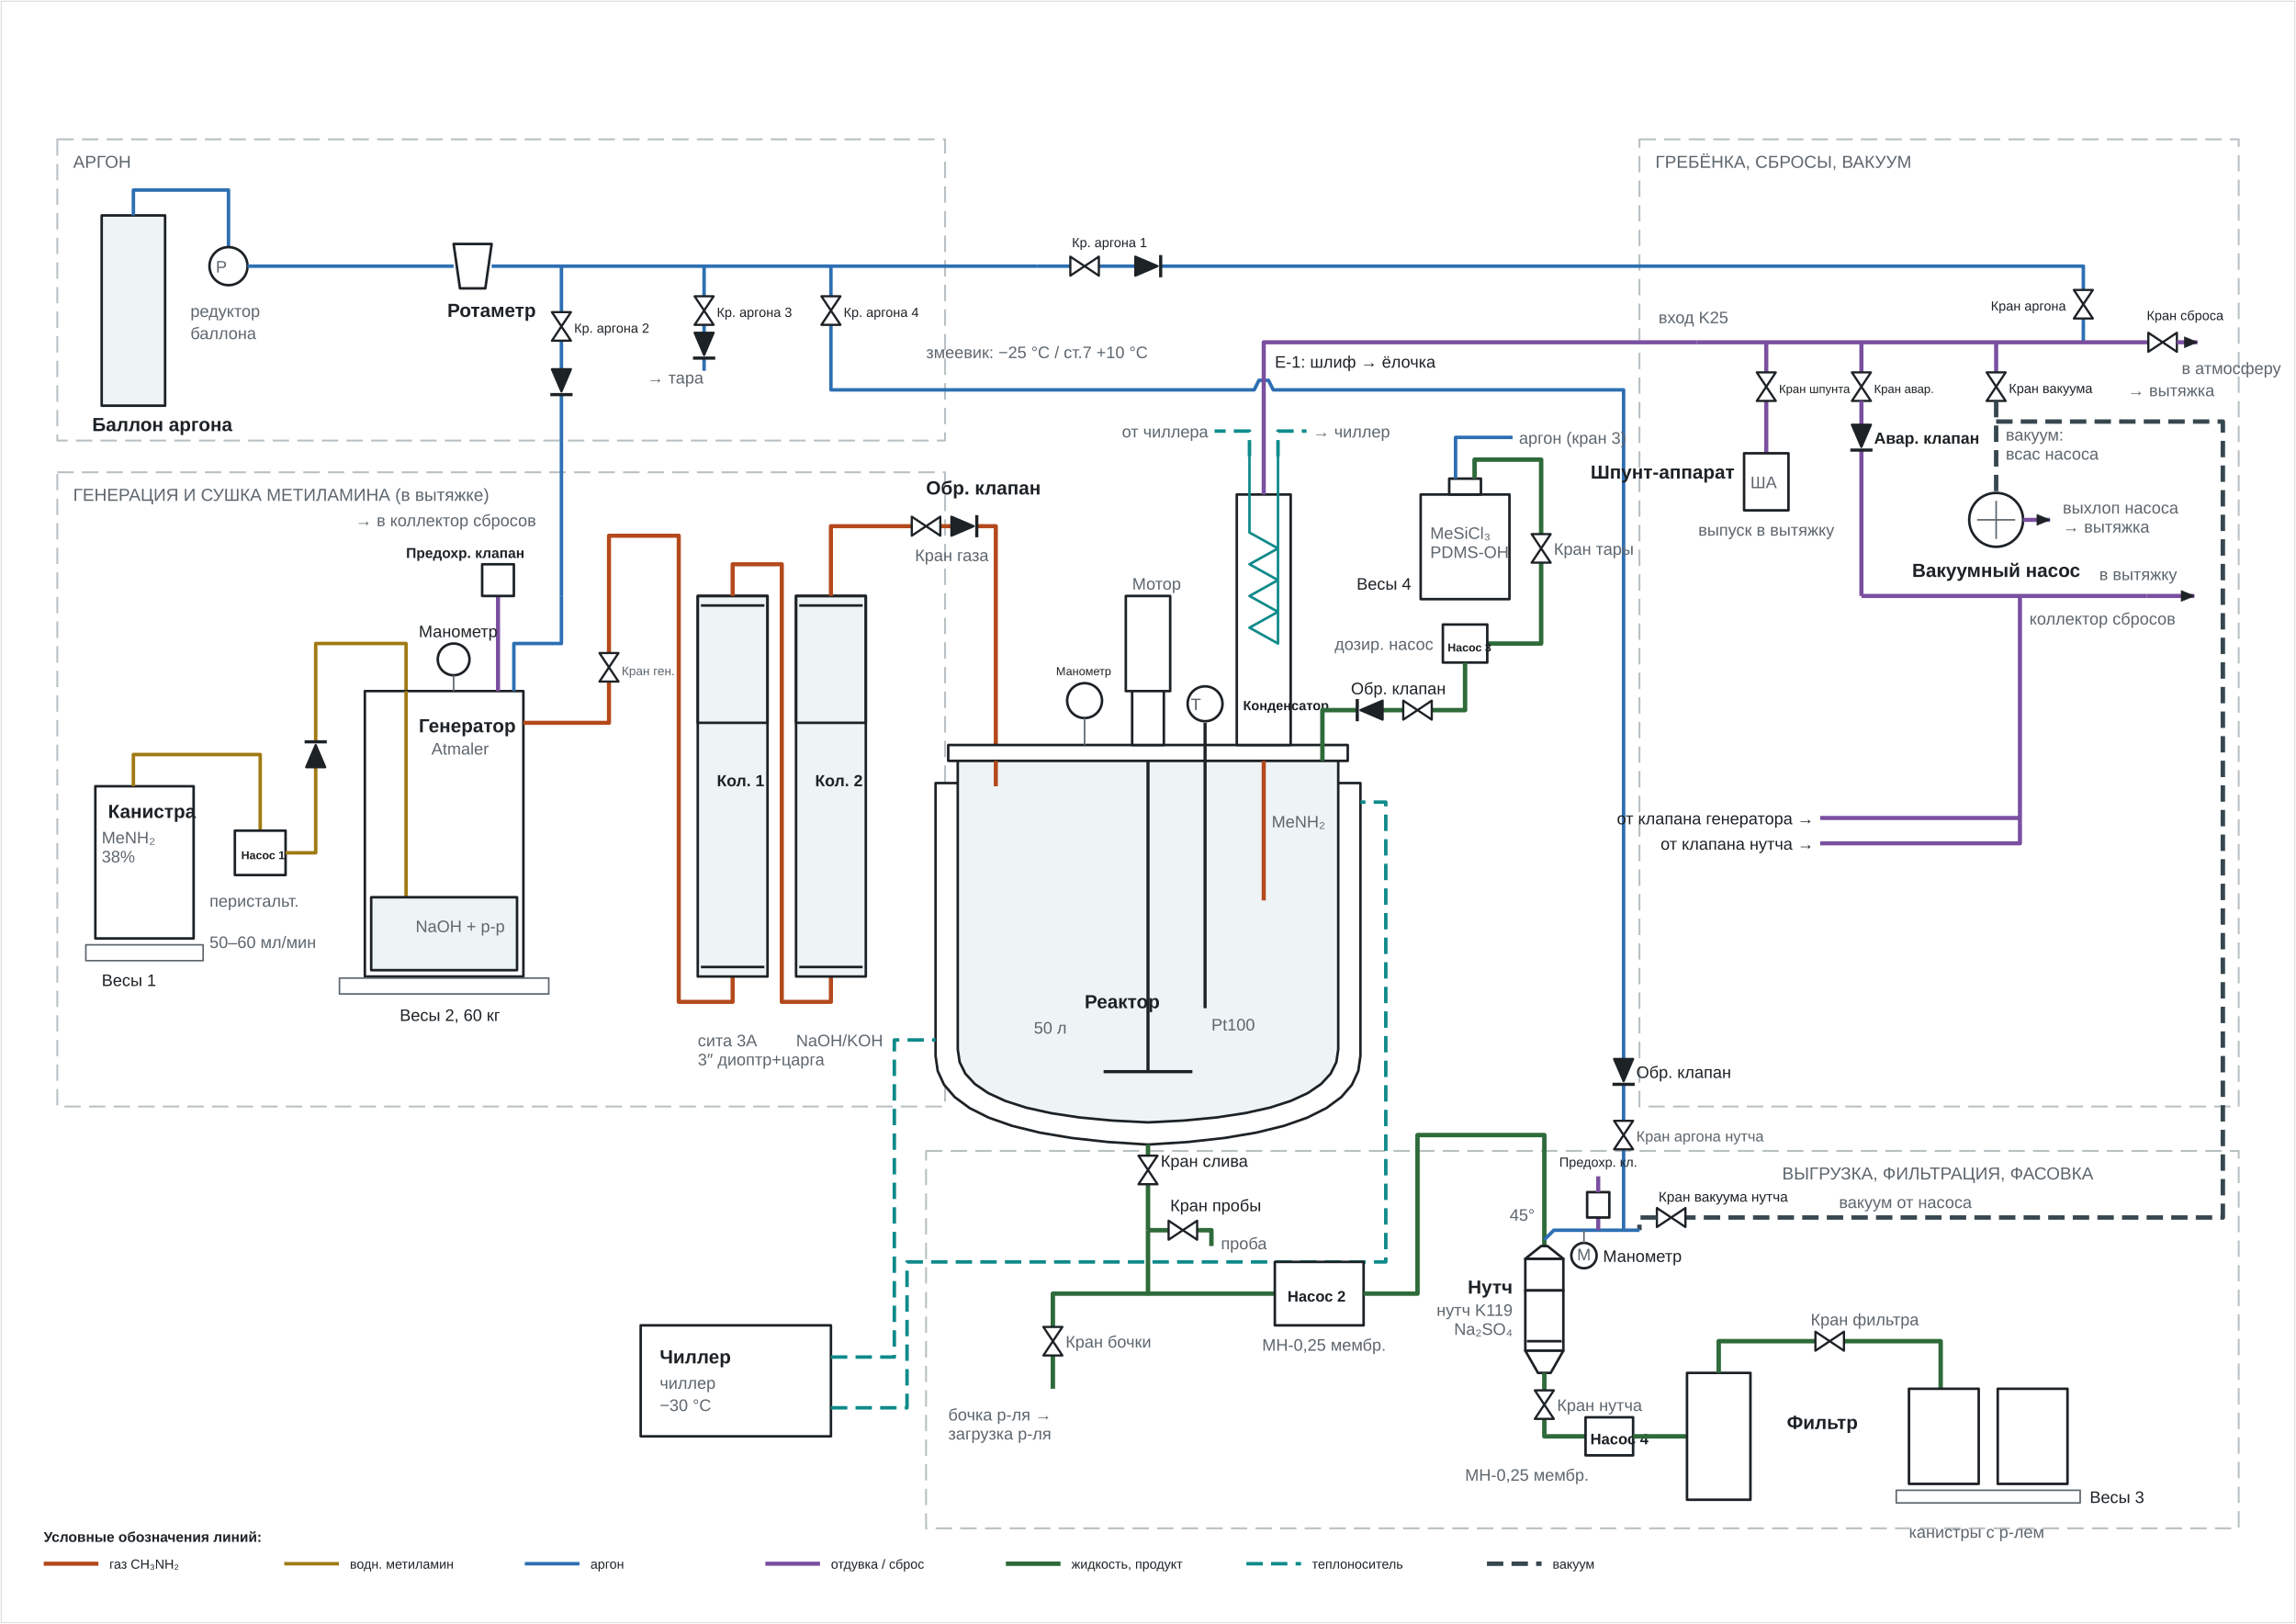
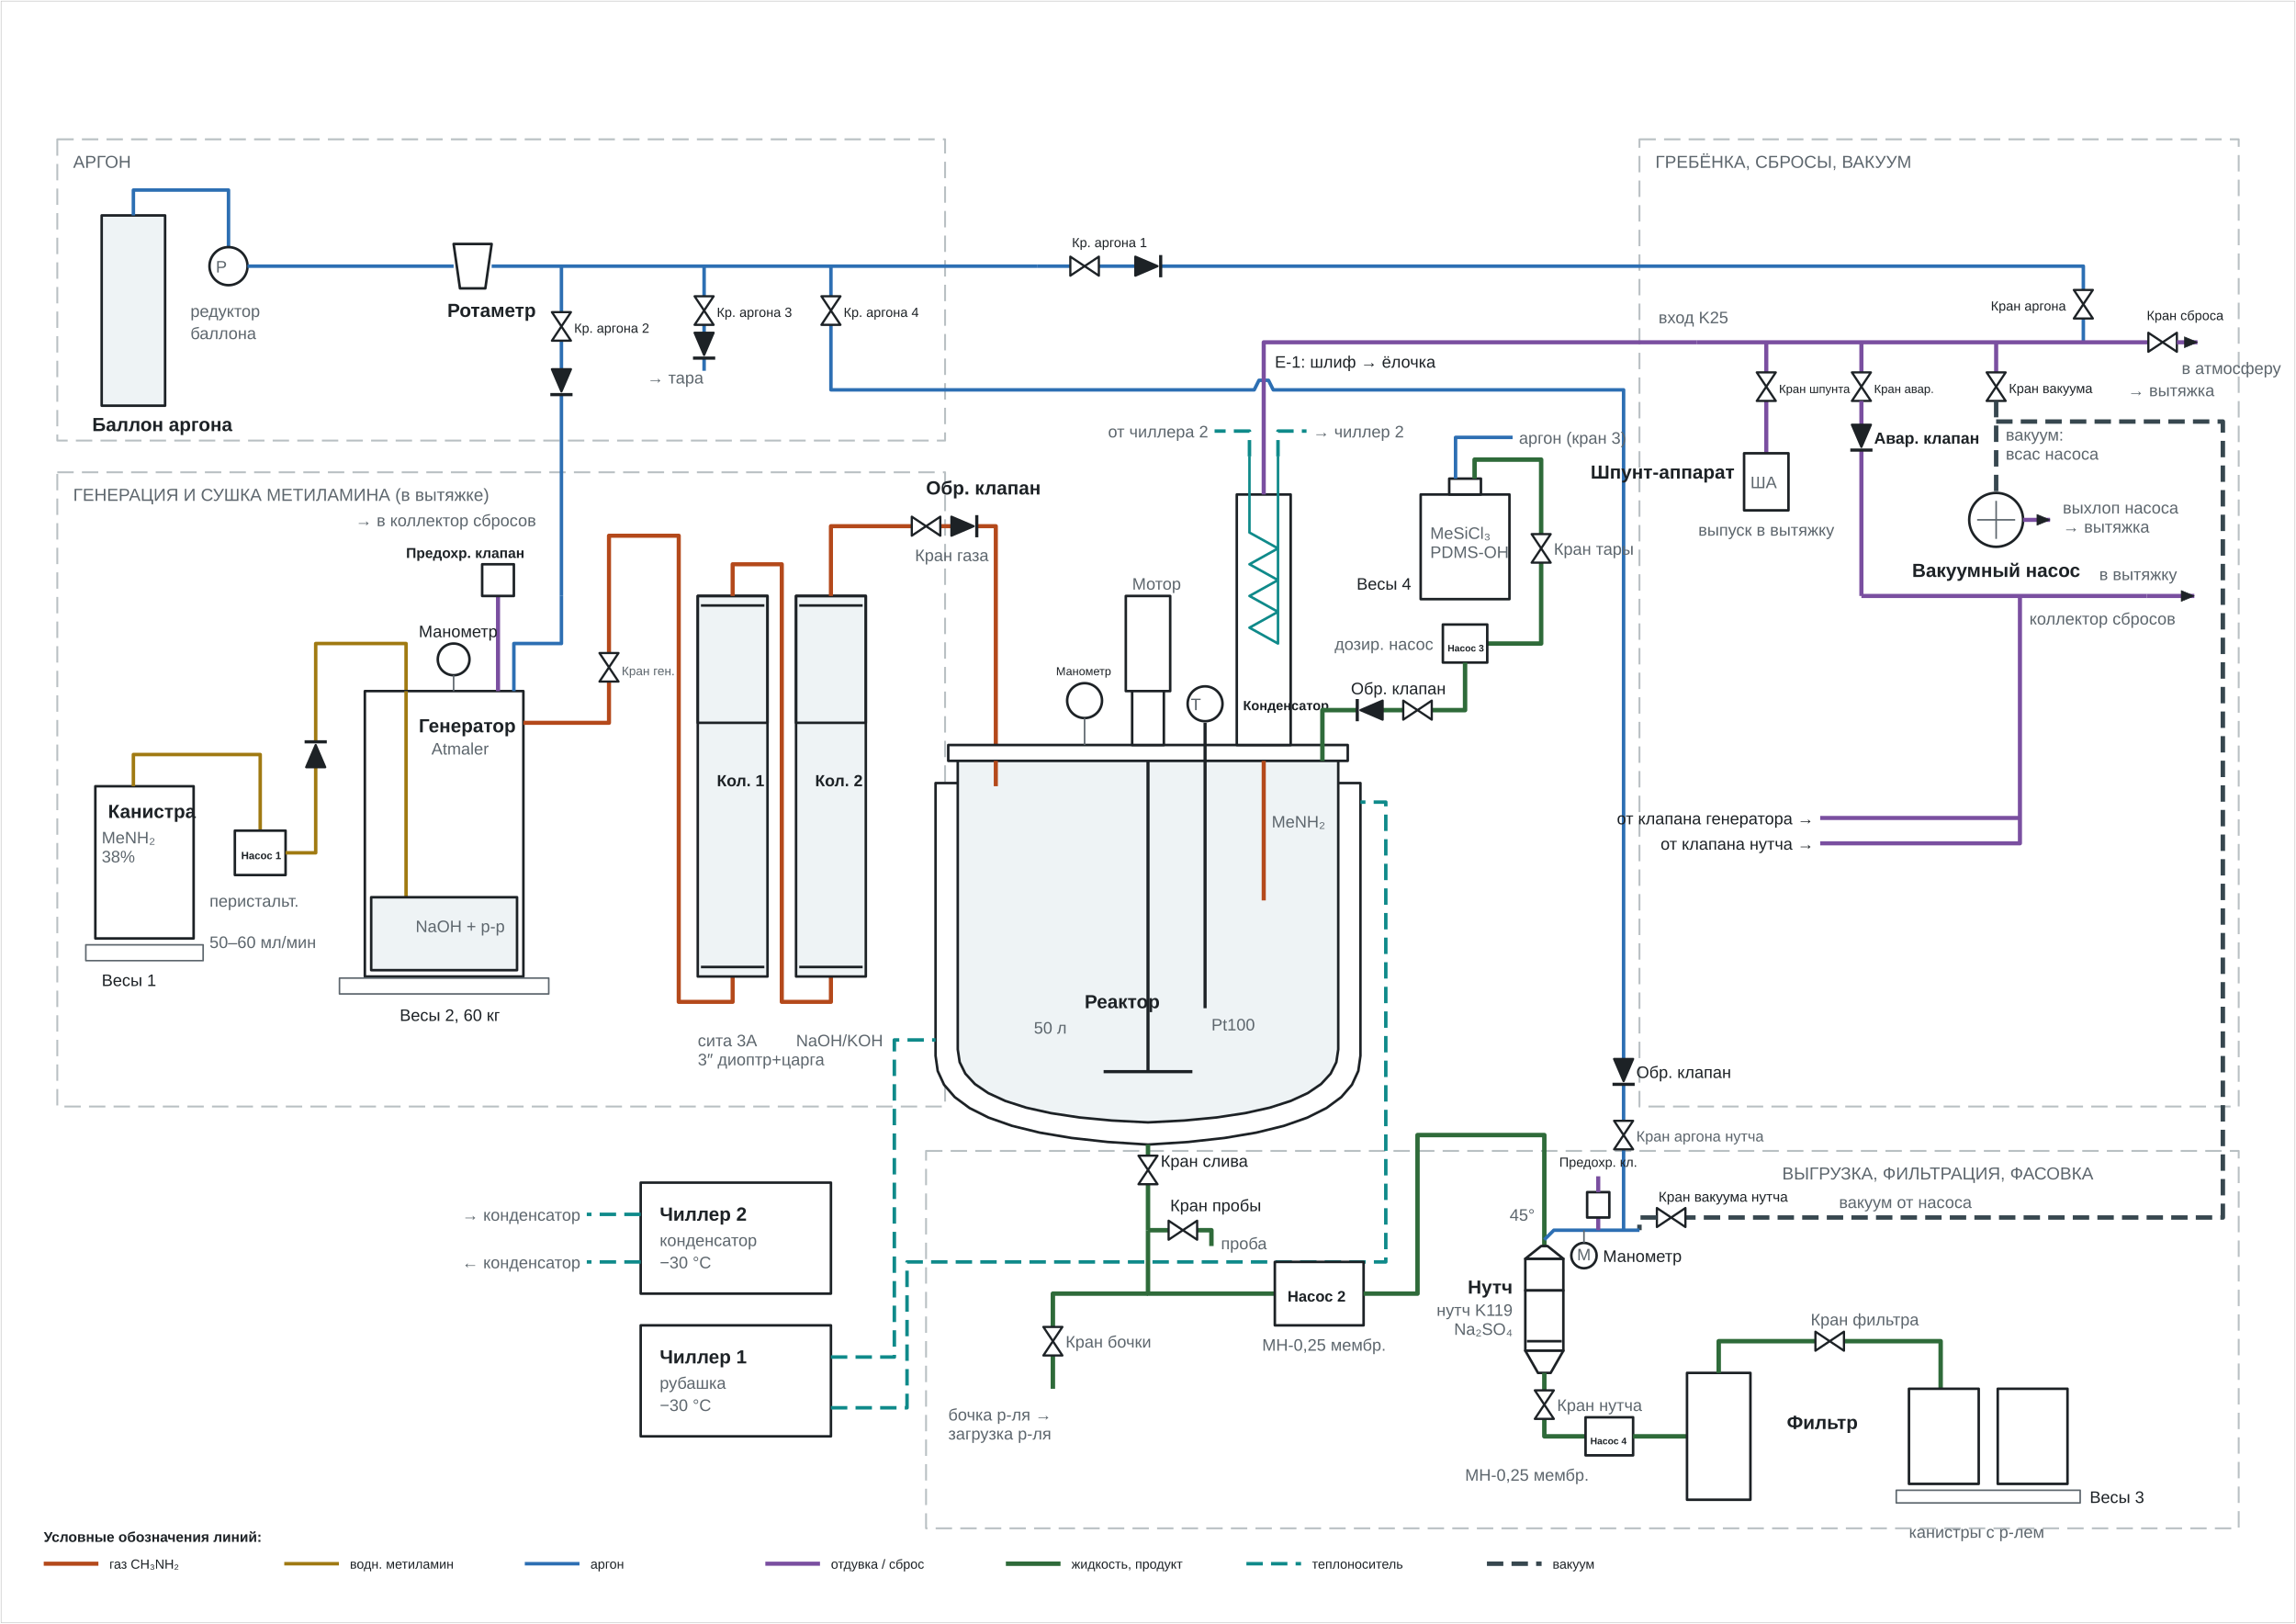
<svg xmlns="http://www.w3.org/2000/svg" viewBox="0 0 420.0 297.0" width="420.0mm" height="297.0mm" font-family="Arial, 'Liberation Sans', sans-serif">
  <rect width="100%" height="100%" fill="#fff" />
  <path d="M0.20,0.20 L419.80,0.20 L419.80,296.80 L0.20,296.80 Z" fill="none" stroke="#bbbbbb" stroke-width="0.1" stroke-linejoin="round" />
  <path d="M10.48,25.48 L172.88,25.48 L172.88,80.58 L10.48,80.58 Z" fill="none" stroke="#b9c0c3" stroke-width="0.348" stroke-dasharray="3 1.5" stroke-linejoin="round" />
  <text x="13.38" y="30.70" font-size="3.19" text-anchor="start" fill="#5d666d">АРГОН</text>
  <path d="M10.48,86.38 L172.88,86.38 L172.88,202.38 L10.48,202.38 Z" fill="none" stroke="#b9c0c3" stroke-width="0.348" stroke-dasharray="3 1.5" stroke-linejoin="round" />
  <text x="13.38" y="91.60" font-size="3.19" text-anchor="start" fill="#5d666d">ГЕНЕРАЦИЯ И СУШКА МЕТИЛАМИНА (в вытяжке)</text>
  <path d="M299.90,25.48 L409.52,25.48 L409.52,202.38 L299.90,202.38 Z" fill="none" stroke="#b9c0c3" stroke-width="0.348" stroke-dasharray="3 1.5" stroke-linejoin="round" />
  <text x="302.80" y="30.70" font-size="3.19" text-anchor="start" fill="#5d666d">ГРЕБЁНКА, СБРОСЫ, ВАКУУМ</text>
  <path d="M169.40,210.50 L409.52,210.50 L409.52,279.52 L169.40,279.52 Z" fill="none" stroke="#b9c0c3" stroke-width="0.348" stroke-dasharray="3 1.5" stroke-linejoin="round" />
  <text x="326.00" y="215.72" font-size="3.19" text-anchor="start" fill="#5d666d">ВЫГРУЗКА, ФИЛЬТРАЦИЯ, ФАСОВКА</text>
  <path d="M18.60,39.40 L30.20,39.40 L30.20,74.20 L18.60,74.20 Z" fill="#eef3f5" stroke="#1d2226" stroke-width="0.464" stroke-linejoin="round" />
  <text x="16.86" y="78.84" font-size="3.48" text-anchor="start" fill="#1d2226" font-weight="bold">Баллон аргона</text>
  <path d="M24.40,39.40 L24.40,34.76 L41.80,34.76 L41.80,45.20" fill="none" stroke="#2d6fb3" stroke-width="0.638" stroke-linejoin="round" />
  <circle cx="41.80" cy="48.68" r="3.48" fill="#ffffff" stroke="#1d2226" stroke-width="0.464" />
  <text x="39.48" y="49.84" font-size="3.045" text-anchor="start" fill="#5d666d">Р</text>
  <text x="34.84" y="57.96" font-size="3.045" text-anchor="start" fill="#5d666d">редуктор</text>
  <text x="34.84" y="62.02" font-size="3.045" text-anchor="start" fill="#5d666d">баллона</text>
  <path d="M45.28,48.68 L82.98,48.68" fill="none" stroke="#2d6fb3" stroke-width="0.638" stroke-linejoin="round" />
  <path d="M82.98,44.62 L89.94,44.62 L88.78,52.74 L84.14,52.74 Z" fill="#ffffff" stroke="#1d2226" stroke-width="0.464" stroke-linejoin="round" />
  <text x="81.82" y="57.96" font-size="3.48" text-anchor="start" fill="#1d2226" font-weight="bold">Ротаметр</text>
  <path d="M89.94,48.68 L169.40,48.68 L189.70,48.68" fill="none" stroke="#2d6fb3" stroke-width="0.638" stroke-linejoin="round" />
  <path d="M102.70,48.68 L102.70,57.09" fill="none" stroke="#2d6fb3" stroke-width="0.638" stroke-linejoin="round" />
  <path d="M102.70,62.31 L102.70,67.53" fill="none" stroke="#2d6fb3" stroke-width="0.638" stroke-linejoin="round" />
  <path d="M102.70,72.17 L102.70,109.00" fill="none" stroke="#2d6fb3" stroke-width="0.638" stroke-linejoin="round" />
  <path d="M100.96,57.09 L104.44,62.31 L100.96,62.31 L104.44,57.09 Z" fill="#ffffff" stroke="#1d2226" stroke-width="0.406" stroke-linejoin="round" />
  <text x="105.02" y="60.86" font-size="2.436" text-anchor="start" fill="#1d2226">Кр. аргона 2</text>
  <path d="M100.96,67.53 L102.70,71.59 L104.44,67.53 Z" fill="#1d2226" stroke="#1d2226" stroke-width="0.406" stroke-linejoin="round" />
  <path d="M100.67,72.17 L104.73,72.17" fill="none" stroke="#1d2226" stroke-width="0.58" stroke-linejoin="round" />
  <path d="M128.80,48.68 L128.80,54.19" fill="none" stroke="#2d6fb3" stroke-width="0.638" stroke-linejoin="round" />
  <path d="M128.80,59.41 L128.80,60.86" fill="none" stroke="#2d6fb3" stroke-width="0.638" stroke-linejoin="round" />
  <path d="M128.80,65.50 L128.80,67.82" fill="none" stroke="#2d6fb3" stroke-width="0.638" stroke-linejoin="round" />
  <path d="M127.06,54.19 L130.54,59.41 L127.06,59.41 L130.54,54.19 Z" fill="#ffffff" stroke="#1d2226" stroke-width="0.406" stroke-linejoin="round" />
  <path d="M127.06,60.86 L128.80,64.92 L130.54,60.86 Z" fill="#1d2226" stroke="#1d2226" stroke-width="0.406" stroke-linejoin="round" />
  <path d="M126.77,65.50 L130.83,65.50" fill="none" stroke="#1d2226" stroke-width="0.58" stroke-linejoin="round" />
  <text x="131.12" y="57.96" font-size="2.436" text-anchor="start" fill="#1d2226">Кр. аргона 3</text>
  <text x="118.36" y="70.14" font-size="3.045" text-anchor="start" fill="#5d666d">→ тара</text>
  <path d="M152.00,48.68 L152.00,54.19" fill="none" stroke="#2d6fb3" stroke-width="0.638" stroke-linejoin="round" />
  <path d="M152.00,59.41 L152.00,71.30 L229.43,71.30 L230.30,69.56 L232.04,69.56 L232.91,71.30 L297.00,71.30 L297.00,193.68" fill="none" stroke="#2d6fb3" stroke-width="0.638" stroke-linejoin="round" />
  <path d="M297.00,198.32 L297.00,204.99" fill="none" stroke="#2d6fb3" stroke-width="0.638" stroke-linejoin="round" />
  <path d="M297.00,210.21 L297.00,225.00" fill="none" stroke="#2d6fb3" stroke-width="0.638" stroke-linejoin="round" />
  <path d="M150.26,54.19 L153.74,59.41 L150.26,59.41 L153.74,54.19 Z" fill="#ffffff" stroke="#1d2226" stroke-width="0.406" stroke-linejoin="round" />
  <text x="154.32" y="57.96" font-size="2.436" text-anchor="start" fill="#1d2226">Кр. аргона 4</text>
  <path d="M295.26,193.68 L297.00,197.74 L298.74,193.68 Z" fill="#1d2226" stroke="#1d2226" stroke-width="0.406" stroke-linejoin="round" />
  <path d="M294.97,198.32 L299.03,198.32" fill="none" stroke="#1d2226" stroke-width="0.58" stroke-linejoin="round" />
  <text x="299.32" y="197.16" font-size="3.045" text-anchor="start" fill="#1d2226">Обр. клапан</text>
  <path d="M295.26,204.99 L298.74,210.21 L295.26,210.21 L298.74,204.99 Z" fill="#ffffff" stroke="#1d2226" stroke-width="0.406" stroke-linejoin="round" />
  <text x="299.32" y="208.76" font-size="2.74" text-anchor="start" fill="#5d666d">Кран аргона нутча</text>
  <path d="M189.70,48.68 L195.79,48.68" fill="none" stroke="#2d6fb3" stroke-width="0.638" stroke-linejoin="round" />
  <path d="M201.01,48.68 L207.68,48.68" fill="none" stroke="#2d6fb3" stroke-width="0.638" stroke-linejoin="round" />
  <path d="M212.32,48.68 L381.10,48.68 L381.10,53.03" fill="none" stroke="#2d6fb3" stroke-width="0.638" stroke-linejoin="round" />
  <path d="M381.10,58.25 L381.10,62.60" fill="none" stroke="#2d6fb3" stroke-width="0.638" stroke-linejoin="round" />
  <path d="M195.79,46.94 L201.01,50.42 L201.01,46.94 L195.79,50.42 Z" fill="#ffffff" stroke="#1d2226" stroke-width="0.406" stroke-linejoin="round" />
  <text x="196.08" y="45.20" font-size="2.436" text-anchor="start" fill="#1d2226">Кр. аргона 1</text>
  <path d="M207.68,46.94 L211.74,48.68 L207.68,50.42 Z" fill="#1d2226" stroke="#1d2226" stroke-width="0.406" stroke-linejoin="round" />
  <path d="M212.32,46.65 L212.32,50.71" fill="none" stroke="#1d2226" stroke-width="0.58" stroke-linejoin="round" />
  <path d="M17.44,143.80 L35.42,143.80 L35.42,171.64 L17.44,171.64 Z" fill="#ffffff" stroke="#1d2226" stroke-width="0.464" stroke-linejoin="round" />
  <text x="19.76" y="149.60" font-size="3.48" text-anchor="start" fill="#1d2226" font-weight="bold">Канистра</text>
  <text x="18.60" y="154.24" font-size="3.045" text-anchor="start" fill="#5d666d">MeNH₂</text>
  <text x="18.60" y="157.72" font-size="3.045" text-anchor="start" fill="#5d666d">38%</text>
  <path d="M15.70,172.80 L37.16,172.80 L37.16,175.70 L15.70,175.70 Z" fill="none" stroke="#5d666d" stroke-width="0.29" stroke-linejoin="round" />
  <text x="18.60" y="180.34" font-size="3.045" text-anchor="start" fill="#1d2226">Весы 1</text>
  <path d="M24.40,143.80 L24.40,138.00 L47.60,138.00 L47.60,151.92" fill="none" stroke="#a07a12" stroke-width="0.638" stroke-linejoin="round" />
  <path d="M42.96,151.92 L52.24,151.92 L52.24,160.04 L42.96,160.04 Z" fill="#ffffff" stroke="#1d2226" stroke-width="0.464" stroke-linejoin="round" />
-   <text x="44.12" y="157.14" font-size="2.088" text-anchor="start" fill="#1d2226" font-weight="bold">Насос 1</text>
+   <text x="44.12" y="157.14" font-size="1.914" text-anchor="start" fill="#1d2226" font-weight="bold">Насос 1</text>
  <text x="38.32" y="165.84" font-size="3.045" text-anchor="start" fill="#5d666d">перистальт.</text>
  <text x="38.32" y="173.38" font-size="3.045" text-anchor="start" fill="#5d666d">50–60 мл/мин</text>
  <path d="M52.24,155.98 L57.75,155.98 L57.75,140.32" fill="none" stroke="#a07a12" stroke-width="0.638" stroke-linejoin="round" />
  <path d="M57.75,135.68 L57.75,117.70 L74.28,117.70 L74.28,126.40" fill="none" stroke="#a07a12" stroke-width="0.638" stroke-linejoin="round" />
  <path d="M56.01,140.32 L57.75,136.26 L59.49,140.32 Z" fill="#1d2226" stroke="#1d2226" stroke-width="0.406" stroke-linejoin="round" />
  <path d="M55.72,135.68 L59.78,135.68" fill="none" stroke="#1d2226" stroke-width="0.58" stroke-linejoin="round" />
  <path d="M66.74,126.40 L95.74,126.40 L95.74,178.60 L66.74,178.60 Z" fill="#ffffff" stroke="#1d2226" stroke-width="0.464" stroke-linejoin="round" />
  <path d="M74.28,126.40 L74.28,172.80" fill="none" stroke="#a07a12" stroke-width="0.638" stroke-linejoin="round" />
  <path d="M67.90,164.10 L94.58,164.10 L94.58,177.44 L67.90,177.44 Z" fill="#eef3f5" stroke="#1d2226" stroke-width="0.464" stroke-linejoin="round" />
  <text x="76.02" y="170.48" font-size="3.045" text-anchor="start" fill="#5d666d">NaOH + р-р</text>
  <text x="76.60" y="133.94" font-size="3.48" text-anchor="start" fill="#1d2226" font-weight="bold">Генератор</text>
  <text x="78.92" y="138.00" font-size="3.045" text-anchor="start" fill="#5d666d">Atmaler</text>
  <path d="M62.10,178.89 L100.38,178.89 L100.38,181.79 L62.10,181.79 Z" fill="none" stroke="#5d666d" stroke-width="0.29" stroke-linejoin="round" />
  <text x="73.12" y="186.72" font-size="3.045" text-anchor="start" fill="#1d2226">Весы 2, 60 кг</text>
  <path d="M91.10,126.40 L91.10,117.70 L91.10,109.00" fill="none" stroke="#7a4fa0" stroke-width="0.754" stroke-linejoin="round" />
  <path d="M88.20,103.20 L94.00,103.20 L94.00,109.00 L88.20,109.00 Z" fill="#ffffff" stroke="#1d2226" stroke-width="0.464" stroke-linejoin="round" />
  <text x="74.28" y="102.04" font-size="2.61" text-anchor="start" fill="#1d2226" font-weight="bold">Предохр. клапан</text>
  <text x="65.00" y="96.24" font-size="3.045" text-anchor="start" fill="#5d666d">→ в коллектор сбросов</text>
  <circle cx="82.98" cy="120.60" r="2.90" fill="#ffffff" stroke="#1d2226" stroke-width="0.464" />
  <path d="M82.98,123.50 L82.98,126.40" fill="none" stroke="#5d666d" stroke-width="0.29" stroke-linejoin="round" />
  <text x="76.60" y="116.54" font-size="3.045" text-anchor="start" fill="#1d2226">Манометр</text>
  <path d="M102.70,109.00 L102.70,117.70 L94.00,117.70 L94.00,126.40" fill="none" stroke="#2d6fb3" stroke-width="0.638" stroke-linejoin="round" />
  <path d="M95.74,132.20 L111.40,132.20 L111.40,124.66" fill="none" stroke="#b4491b" stroke-width="0.754" stroke-linejoin="round" />
  <path d="M111.40,119.44 L111.40,97.98 L124.16,97.98 L124.16,183.24 L134.02,183.24 L134.02,178.60" fill="none" stroke="#b4491b" stroke-width="0.754" stroke-linejoin="round" />
  <path d="M109.66,119.44 L113.14,124.66 L109.66,124.66 L113.14,119.44 Z" fill="#ffffff" stroke="#1d2226" stroke-width="0.406" stroke-linejoin="round" />
  <text x="113.72" y="123.50" font-size="2.284" text-anchor="start" fill="#5d666d">Кран ген.</text>
  <path d="M127.64,109.00 L140.40,109.00 L140.40,178.60 L127.64,178.60 Z" fill="#eef3f5" stroke="#1d2226" stroke-width="0.464" stroke-linejoin="round" />
  <path d="M127.64,109.00 L140.40,109.00 L140.40,132.20 L127.64,132.20 Z" fill="none" stroke="#1d2226" stroke-width="0.464" stroke-linejoin="round" />
  <path d="M128.22,110.74 L139.82,110.74" fill="none" stroke="#1d2226" stroke-width="0.464" stroke-linejoin="round" />
  <path d="M128.22,176.86 L139.82,176.86" fill="none" stroke="#1d2226" stroke-width="0.464" stroke-linejoin="round" />
  <text x="131.12" y="143.80" font-size="2.958" text-anchor="start" fill="#1d2226" font-weight="bold">Кол. 1</text>
  <text x="127.64" y="191.36" font-size="3.045" text-anchor="start" fill="#5d666d">сита 3А</text>
  <text x="127.64" y="194.84" font-size="3.045" text-anchor="start" fill="#5d666d">3″ диоптр+царга</text>
  <path d="M134.02,109.00 L134.02,103.20 L143.01,103.20 L143.01,183.24 L152.00,183.24 L152.00,178.60" fill="none" stroke="#b4491b" stroke-width="0.754" stroke-linejoin="round" />
  <path d="M145.62,109.00 L158.38,109.00 L158.38,178.60 L145.62,178.60 Z" fill="#eef3f5" stroke="#1d2226" stroke-width="0.464" stroke-linejoin="round" />
  <path d="M145.62,109.00 L158.38,109.00 L158.38,132.20 L145.62,132.20 Z" fill="none" stroke="#1d2226" stroke-width="0.464" stroke-linejoin="round" />
  <path d="M146.20,110.74 L157.80,110.74" fill="none" stroke="#1d2226" stroke-width="0.464" stroke-linejoin="round" />
  <path d="M146.20,176.86 L157.80,176.86" fill="none" stroke="#1d2226" stroke-width="0.464" stroke-linejoin="round" />
  <text x="149.10" y="143.80" font-size="2.958" text-anchor="start" fill="#1d2226" font-weight="bold">Кол. 2</text>
  <text x="145.62" y="191.36" font-size="3.045" text-anchor="start" fill="#5d666d">NaOH/KOH</text>
  <path d="M152.00,109.00 L152.00,96.24 L166.79,96.24" fill="none" stroke="#b4491b" stroke-width="0.754" stroke-linejoin="round" />
  <path d="M172.01,96.24 L174.04,96.24" fill="none" stroke="#b4491b" stroke-width="0.754" stroke-linejoin="round" />
  <path d="M178.68,96.24 L182.16,96.24 L182.16,136.26" fill="none" stroke="#b4491b" stroke-width="0.754" stroke-linejoin="round" />
  <path d="M166.79,94.50 L172.01,97.98 L172.01,94.50 L166.79,97.98 Z" fill="#ffffff" stroke="#1d2226" stroke-width="0.406" stroke-linejoin="round" />
  <text x="167.37" y="102.62" font-size="3.045" text-anchor="start" fill="#5d666d">Кран газа</text>
  <path d="M174.04,94.50 L178.10,96.24 L174.04,97.98 Z" fill="#1d2226" stroke="#1d2226" stroke-width="0.406" stroke-linejoin="round" />
  <path d="M178.68,94.21 L178.68,98.27" fill="none" stroke="#1d2226" stroke-width="0.58" stroke-linejoin="round" />
  <text x="169.40" y="90.44" font-size="3.48" text-anchor="start" fill="#1d2226" font-weight="bold">Обр. клапан</text>
  <path d="M171.14,143.22 L171.14,193.10 L171.53,195.87 L172.69,198.39 L174.64,200.65 L177.36,202.66 L180.85,204.41 L185.13,205.91 L190.18,207.15 L196.01,208.13 L202.62,208.86 L210.00,209.34 L217.38,208.86 L223.99,208.13 L229.82,207.15 L234.87,205.91 L239.14,204.41 L242.64,202.66 L245.36,200.65 L247.31,198.39 L248.47,195.87 L248.86,193.10 L248.86,143.22 Z" fill="#ffffff" stroke="#1d2226" stroke-width="0.464" stroke-linejoin="round" />
  <path d="M175.20,138.00 L175.20,191.94 L175.55,194.27 L176.59,196.37 L178.33,198.26 L180.77,199.92 L183.90,201.36 L187.73,202.59 L192.25,203.59 L197.47,204.38 L203.39,204.94 L210.00,205.28 L216.61,204.94 L222.53,204.38 L227.75,203.59 L232.27,202.59 L236.10,201.36 L239.23,199.92 L241.67,198.26 L243.41,196.37 L244.45,194.27 L244.80,191.94 L244.80,138.00 Z" fill="#eef3f5" stroke="#1d2226" stroke-width="0.464" stroke-linejoin="round" />
  <path d="M173.46,136.26 L246.54,136.26 L246.54,139.16 L173.46,139.16 Z" fill="#ffffff" stroke="#1d2226" stroke-width="0.464" stroke-linejoin="round" />
  <text x="198.40" y="184.40" font-size="3.48" text-anchor="start" fill="#1d2226" font-weight="bold">Реактор</text>
  <text x="189.12" y="189.04" font-size="3.045" text-anchor="start" fill="#5d666d">50 л</text>
  <path d="M182.16,139.16 L182.16,143.80" fill="none" stroke="#b4491b" stroke-width="0.754" stroke-linejoin="round" />
  <path d="M231.17,139.16 L231.17,164.68" fill="none" stroke="#b4491b" stroke-width="0.754" stroke-linejoin="round" />
  <text x="232.62" y="151.34" font-size="3.045" text-anchor="start" fill="#5d666d">MeNH₂</text>
  <circle cx="198.40" cy="128.14" r="3.19" fill="#ffffff" stroke="#1d2226" stroke-width="0.464" />
  <path d="M198.40,131.33 L198.40,136.26" fill="none" stroke="#5d666d" stroke-width="0.29" stroke-linejoin="round" />
  <text x="193.18" y="123.50" font-size="2.131" text-anchor="start" fill="#1d2226">Манометр</text>
  <path d="M205.94,109.00 L214.06,109.00 L214.06,126.40 L205.94,126.40 Z" fill="#ffffff" stroke="#1d2226" stroke-width="0.464" stroke-linejoin="round" />
  <text x="207.10" y="107.84" font-size="3.045" text-anchor="start" fill="#5d666d">Мотор</text>
  <path d="M207.10,126.40 L212.90,126.40 L212.90,136.26 L207.10,136.26 Z" fill="#ffffff" stroke="#1d2226" stroke-width="0.464" stroke-linejoin="round" />
  <path d="M210.00,139.16 L210.00,196.00" fill="none" stroke="#1d2226" stroke-width="0.58" stroke-linejoin="round" />
  <path d="M201.88,196.00 L218.12,196.00" fill="none" stroke="#1d2226" stroke-width="0.58" stroke-linejoin="round" />
  <path d="M220.44,132.20 L220.44,184.40" fill="none" stroke="#1d2226" stroke-width="0.58" stroke-linejoin="round" />
  <circle cx="220.44" cy="128.72" r="3.19" fill="#ffffff" stroke="#1d2226" stroke-width="0.464" />
  <text x="217.83" y="129.88" font-size="3.045" text-anchor="start" fill="#5d666d">Т</text>
  <text x="221.60" y="188.46" font-size="3.045" text-anchor="start" fill="#5d666d">Pt100</text>
  <path d="M226.24,90.44 L236.10,90.44 L236.10,136.26 L226.24,136.26 Z" fill="#ffffff" stroke="#1d2226" stroke-width="0.464" stroke-linejoin="round" />
  <path d="M228.56,83.48 L228.56,97.40 L233.78,100.30 L228.56,103.20 L233.78,106.10 L228.56,109.00 L233.78,111.90 L228.56,114.80 L233.78,117.70 L233.78,83.48" fill="none" stroke="#0f8a8a" stroke-width="0.464" stroke-linejoin="round" />
  <path d="M228.56,83.48 L228.56,78.84 L222.18,78.84" fill="none" stroke="#0f8a8a" stroke-width="0.638" stroke-dasharray="3 1.5" stroke-linejoin="round" />
  <path d="M233.78,83.48 L233.78,78.84 L239.00,78.84" fill="none" stroke="#0f8a8a" stroke-width="0.638" stroke-dasharray="3 1.5" stroke-linejoin="round" />
-   <text x="240.16" y="80.00" font-size="3.045" text-anchor="start" fill="#5d666d">→ чиллер</text>
-   <text x="221.02" y="80.00" font-size="3.045" text-anchor="end" fill="#5d666d">от чиллера</text>
+   <text x="240.16" y="80.00" font-size="3.045" text-anchor="start" fill="#5d666d">→ чиллер 2</text>
+   <text x="221.02" y="80.00" font-size="3.045" text-anchor="end" fill="#5d666d">от чиллера 2</text>
  <text x="227.40" y="129.88" font-size="2.436" text-anchor="start" fill="#1d2226" font-weight="bold">Конденсатор</text>
-   <text x="169.40" y="65.50" font-size="3.045" text-anchor="start" fill="#5d666d">змеевик: −25 °C / ст.7 +10 °C</text>
  <path d="M259.88,90.44 L276.12,90.44 L276.12,109.58 L259.88,109.58 Z" fill="#ffffff" stroke="#1d2226" stroke-width="0.464" stroke-linejoin="round" />
  <path d="M265.10,87.54 L270.90,87.54 L270.90,90.44 L265.10,90.44 Z" fill="#ffffff" stroke="#1d2226" stroke-width="0.464" stroke-linejoin="round" />
  <text x="261.62" y="98.56" font-size="3.045" text-anchor="start" fill="#5d666d">MeSiCl₃</text>
  <text x="261.62" y="102.04" font-size="3.045" text-anchor="start" fill="#5d666d">PDMS-OH</text>
  <text x="258.14" y="107.84" font-size="3.045" text-anchor="end" fill="#1d2226">Весы 4</text>
  <path d="M266.26,87.54 L266.26,80.00 L276.70,80.00" fill="none" stroke="#2d6fb3" stroke-width="0.638" stroke-linejoin="round" />
  <text x="277.86" y="81.16" font-size="3.045" text-anchor="start" fill="#5d666d">аргон (кран 3)</text>
  <path d="M269.74,87.54 L269.74,84.06 L281.92,84.06 L281.92,97.69" fill="none" stroke="#2f6b3a" stroke-width="0.812" stroke-linejoin="round" />
  <path d="M281.92,102.91 L281.92,117.70 L272.06,117.70" fill="none" stroke="#2f6b3a" stroke-width="0.812" stroke-linejoin="round" />
  <path d="M280.18,97.69 L283.66,102.91 L280.18,102.91 L283.66,97.69 Z" fill="#ffffff" stroke="#1d2226" stroke-width="0.406" stroke-linejoin="round" />
  <text x="284.24" y="101.46" font-size="3.045" text-anchor="start" fill="#5d666d">Кран тары</text>
  <path d="M263.94,114.22 L272.06,114.22 L272.06,121.18 L263.94,121.18 Z" fill="#ffffff" stroke="#1d2226" stroke-width="0.464" stroke-linejoin="round" />
-   <text x="264.81" y="119.15" font-size="2.088" text-anchor="start" fill="#1d2226" font-weight="bold">Насос 3</text>
+   <text x="264.81" y="119.15" font-size="1.74" text-anchor="start" fill="#1d2226" font-weight="bold">Насос 3</text>
  <text x="262.20" y="118.86" font-size="3.045" text-anchor="end" fill="#5d666d">дозир. насос</text>
  <path d="M268.00,121.18 L268.00,129.88 L261.91,129.88" fill="none" stroke="#2f6b3a" stroke-width="0.812" stroke-linejoin="round" />
  <path d="M256.69,129.88 L252.92,129.88" fill="none" stroke="#2f6b3a" stroke-width="0.812" stroke-linejoin="round" />
  <path d="M248.28,129.88 L241.90,129.88 L241.90,139.16" fill="none" stroke="#2f6b3a" stroke-width="0.812" stroke-linejoin="round" />
  <path d="M256.69,128.14 L261.91,131.62 L261.91,128.14 L256.69,131.62 Z" fill="#ffffff" stroke="#1d2226" stroke-width="0.406" stroke-linejoin="round" />
  <path d="M252.92,128.14 L248.86,129.88 L252.92,131.62 Z" fill="#1d2226" stroke="#1d2226" stroke-width="0.406" stroke-linejoin="round" />
  <path d="M248.28,127.85 L248.28,131.91" fill="none" stroke="#1d2226" stroke-width="0.58" stroke-linejoin="round" />
  <text x="247.12" y="126.98" font-size="3.045" text-anchor="start" fill="#1d2226">Обр. клапан</text>
  <path d="M231.17,90.44 L231.17,62.60 L310.34,62.60" fill="none" stroke="#7a4fa0" stroke-width="0.754" stroke-linejoin="round" />
  <text x="233.20" y="67.24" font-size="3.045" text-anchor="start" fill="#1d2226">E-1: шлиф → ёлочка</text>
  <path d="M117.20,242.40 L152.00,242.40 L152.00,262.70 L117.20,262.70 Z" fill="#ffffff" stroke="#1d2226" stroke-width="0.464" stroke-linejoin="round" />
-   <text x="120.68" y="249.36" font-size="3.48" text-anchor="start" fill="#1d2226" font-weight="bold">Чиллер</text>
-   <text x="120.68" y="254.00" font-size="3.045" text-anchor="start" fill="#5d666d">чиллер</text>
+   <text x="120.68" y="249.36" font-size="3.48" text-anchor="start" fill="#1d2226" font-weight="bold">Чиллер 1</text>
+   <text x="120.68" y="254.00" font-size="3.045" text-anchor="start" fill="#5d666d">рубашка</text>
  <text x="120.68" y="258.06" font-size="3.045" text-anchor="start" fill="#5d666d">−30 °C</text>
+   <path d="M117.20,216.30 L152.00,216.30 L152.00,236.60 L117.20,236.60 Z" fill="#ffffff" stroke="#1d2226" stroke-width="0.464" stroke-linejoin="round" />
+   <text x="120.68" y="223.26" font-size="3.48" text-anchor="start" fill="#1d2226" font-weight="bold">Чиллер 2</text>
+   <text x="120.68" y="227.90" font-size="3.045" text-anchor="start" fill="#5d666d">конденсатор</text>
+   <text x="120.68" y="231.96" font-size="3.045" text-anchor="start" fill="#5d666d">−30 °C</text>
+   <path d="M117.20,222.10 L107.34,222.10" fill="none" stroke="#0f8a8a" stroke-width="0.638" stroke-dasharray="3 1.5" stroke-linejoin="round" />
+   <text x="106.18" y="223.26" font-size="3.045" text-anchor="end" fill="#5d666d">→ конденсатор</text>
+   <path d="M117.20,230.80 L107.34,230.80" fill="none" stroke="#0f8a8a" stroke-width="0.638" stroke-dasharray="3 1.5" stroke-linejoin="round" />
+   <text x="106.18" y="231.96" font-size="3.045" text-anchor="end" fill="#5d666d">← конденсатор</text>
  <path d="M152.00,248.20 L163.60,248.20 L163.60,190.20 L171.14,190.20" fill="none" stroke="#0f8a8a" stroke-width="0.638" stroke-dasharray="3 1.5" stroke-linejoin="round" />
  <path d="M152.00,257.48 L165.92,257.48 L165.92,230.80 L253.50,230.80 L253.50,146.70 L248.86,146.70" fill="none" stroke="#0f8a8a" stroke-width="0.638" stroke-dasharray="3 1.5" stroke-linejoin="round" />
  <path d="M310.34,62.60 L392.99,62.60" fill="none" stroke="#7a4fa0" stroke-width="0.754" stroke-linejoin="round" />
  <text x="303.38" y="59.12" font-size="3.045" text-anchor="start" fill="#5d666d">вход K25</text>
  <path d="M323.10,62.60 L323.10,68.11" fill="none" stroke="#7a4fa0" stroke-width="0.754" stroke-linejoin="round" />
  <path d="M323.10,73.33 L323.10,82.90" fill="none" stroke="#7a4fa0" stroke-width="0.754" stroke-linejoin="round" />
  <path d="M321.36,68.11 L324.84,73.33 L321.36,73.33 L324.84,68.11 Z" fill="#ffffff" stroke="#1d2226" stroke-width="0.406" stroke-linejoin="round" />
  <text x="325.42" y="71.88" font-size="2.192" text-anchor="start" fill="#1d2226">Кран шпунта</text>
  <path d="M319.04,82.90 L327.16,82.90 L327.16,93.34 L319.04,93.34 Z" fill="#ffffff" stroke="#1d2226" stroke-width="0.464" stroke-linejoin="round" />
  <text x="320.20" y="89.28" font-size="3.045" text-anchor="start" fill="#5d666d">ША</text>
  <text x="317.30" y="87.54" font-size="3.48" text-anchor="end" fill="#1d2226" font-weight="bold">Шпунт-аппарат</text>
  <text x="323.10" y="97.98" font-size="3.045" text-anchor="middle" fill="#5d666d">выпуск в вытяжку</text>
  <path d="M340.50,62.60 L340.50,68.11" fill="none" stroke="#7a4fa0" stroke-width="0.754" stroke-linejoin="round" />
  <path d="M338.76,68.11 L342.24,73.33 L338.76,73.33 L342.24,68.11 Z" fill="#ffffff" stroke="#1d2226" stroke-width="0.406" stroke-linejoin="round" />
  <text x="342.82" y="71.88" font-size="2.192" text-anchor="start" fill="#1d2226">Кран авар.</text>
  <path d="M340.50,73.33 L340.50,77.68" fill="none" stroke="#7a4fa0" stroke-width="0.754" stroke-linejoin="round" />
  <path d="M340.50,82.32 L340.50,109.00" fill="none" stroke="#7a4fa0" stroke-width="0.754" stroke-linejoin="round" />
  <path d="M338.76,77.68 L340.50,81.74 L342.24,77.68 Z" fill="#1d2226" stroke="#1d2226" stroke-width="0.406" stroke-linejoin="round" />
  <path d="M338.47,82.32 L342.53,82.32" fill="none" stroke="#1d2226" stroke-width="0.58" stroke-linejoin="round" />
  <text x="342.82" y="81.16" font-size="2.958" text-anchor="start" fill="#1d2226" font-weight="bold">Авар. клапан</text>
  <path d="M365.15,62.60 L365.15,68.11" fill="none" stroke="#7a4fa0" stroke-width="0.754" stroke-linejoin="round" />
  <path d="M363.41,68.11 L366.89,73.33 L363.41,73.33 L366.89,68.11 Z" fill="#ffffff" stroke="#1d2226" stroke-width="0.406" stroke-linejoin="round" />
  <text x="367.47" y="71.88" font-size="2.436" text-anchor="start" fill="#1d2226">Кран вакуума</text>
  <path d="M365.15,73.33 L365.15,90.15" fill="none" stroke="#37474f" stroke-width="0.812" stroke-dasharray="3 1.5" stroke-linejoin="round" />
  <path d="M365.15,77.10 L406.62,77.10 L406.62,222.68 L308.31,222.68" fill="none" stroke="#37474f" stroke-width="0.812" stroke-dasharray="3 1.5" stroke-linejoin="round" />
  <path d="M303.09,220.94 L308.31,224.42 L308.31,220.94 L303.09,224.42 Z" fill="#ffffff" stroke="#1d2226" stroke-width="0.406" stroke-linejoin="round" />
  <path d="M303.09,222.68 L299.90,222.68 L299.90,225.00" fill="none" stroke="#37474f" stroke-width="0.812" stroke-dasharray="3 1.5" stroke-linejoin="round" />
  <text x="303.38" y="219.78" font-size="2.588" text-anchor="start" fill="#1d2226">Кран вакуума нутча</text>
  <text x="336.40" y="220.94" font-size="3.045" text-anchor="start" fill="#5d666d">вакуум от насоса</text>
  <text x="366.89" y="80.58" font-size="3.045" text-anchor="start" fill="#5d666d">вакуум:</text>
  <text x="366.89" y="84.06" font-size="3.045" text-anchor="start" fill="#5d666d">всас насоса</text>
  <circle cx="365.15" cy="95.08" r="4.93" fill="#ffffff" stroke="#1d2226" stroke-width="0.464" />
  <path d="M361.67,95.08 L368.63,95.08" fill="none" stroke="#5d666d" stroke-width="0.29" stroke-linejoin="round" />
  <path d="M365.15,91.60 L365.15,98.56" fill="none" stroke="#5d666d" stroke-width="0.29" stroke-linejoin="round" />
  <text x="365.15" y="105.52" font-size="3.48" text-anchor="middle" fill="#1d2226" font-weight="bold">Вакуумный насос</text>
  <path d="M370.08,95.08 L375.01,95.08" fill="none" stroke="#7a4fa0" stroke-width="0.754" stroke-linejoin="round" />
  <path d="M375.01,95.08 L372.61,96.08 L372.61,94.08 Z" fill="#1d2226" stroke="#1d2226" stroke-width="0.1" stroke-linejoin="round" />
  <text x="377.33" y="93.92" font-size="3.045" text-anchor="start" fill="#5d666d">выхлоп насоса</text>
  <text x="377.33" y="97.40" font-size="3.045" text-anchor="start" fill="#5d666d">→ вытяжка</text>
  <path d="M379.36,53.03 L382.84,58.25 L379.36,58.25 L382.84,53.03 Z" fill="#ffffff" stroke="#1d2226" stroke-width="0.406" stroke-linejoin="round" />
  <text x="377.92" y="56.80" font-size="2.436" text-anchor="end" fill="#1d2226">Кран аргона</text>
  <path d="M392.99,60.86 L398.21,64.34 L398.21,60.86 L392.99,64.34 Z" fill="#ffffff" stroke="#1d2226" stroke-width="0.406" stroke-linejoin="round" />
  <text x="392.70" y="58.54" font-size="2.436" text-anchor="start" fill="#1d2226">Кран сброса</text>
  <path d="M398.21,62.60 L401.98,62.60" fill="none" stroke="#7a4fa0" stroke-width="0.754" stroke-linejoin="round" />
  <path d="M401.98,62.60 L399.58,63.60 L399.58,61.60 Z" fill="#1d2226" stroke="#1d2226" stroke-width="0.1" stroke-linejoin="round" />
  <text x="399.08" y="68.40" font-size="3.045" text-anchor="start" fill="#5d666d">в атмосферу</text>
  <text x="389.22" y="72.46" font-size="3.045" text-anchor="start" fill="#5d666d">→ вытяжка</text>
  <path d="M340.50,109.00 L392.70,109.00" fill="none" stroke="#7a4fa0" stroke-width="0.754" stroke-linejoin="round" />
  <path d="M392.70,109.00 L401.40,109.00" fill="none" stroke="#7a4fa0" stroke-width="0.754" stroke-linejoin="round" />
  <path d="M401.40,109.00 L399.00,110.00 L399.00,108.00 Z" fill="#1d2226" stroke="#1d2226" stroke-width="0.1" stroke-linejoin="round" />
  <text x="371.24" y="114.22" font-size="3.045" text-anchor="start" fill="#5d666d">коллектор сбросов</text>
  <text x="384.00" y="106.10" font-size="3.045" text-anchor="start" fill="#5d666d">в вытяжку</text>
  <text x="331.80" y="150.76" font-size="3.045" text-anchor="end" fill="#1d2226">от клапана генератора →</text>
  <path d="M332.96,149.60 L369.50,149.60" fill="none" stroke="#7a4fa0" stroke-width="0.754" stroke-linejoin="round" />
  <text x="331.80" y="155.40" font-size="3.045" text-anchor="end" fill="#1d2226">от клапана нутча →</text>
  <path d="M332.96,154.24 L369.50,154.24 L369.50,109.00" fill="none" stroke="#7a4fa0" stroke-width="0.754" stroke-linejoin="round" />
  <path d="M210.00,209.34 L210.00,211.37" fill="none" stroke="#2f6b3a" stroke-width="0.812" stroke-linejoin="round" />
  <path d="M210.00,216.59 L210.00,225.00" fill="none" stroke="#2f6b3a" stroke-width="0.812" stroke-linejoin="round" />
  <path d="M208.26,211.37 L211.74,216.59 L208.26,216.59 L211.74,211.37 Z" fill="#ffffff" stroke="#1d2226" stroke-width="0.406" stroke-linejoin="round" />
  <text x="212.32" y="213.40" font-size="3.045" text-anchor="start" fill="#1d2226">Кран слива</text>
  <path d="M210.00,225.00 L210.00,236.60 L233.20,236.60" fill="none" stroke="#2f6b3a" stroke-width="0.812" stroke-linejoin="round" />
  <path d="M210.00,225.00 L213.77,225.00" fill="none" stroke="#2f6b3a" stroke-width="0.812" stroke-linejoin="round" />
  <path d="M218.99,225.00 L221.60,225.00 L221.60,227.90" fill="none" stroke="#2f6b3a" stroke-width="0.812" stroke-linejoin="round" />
  <path d="M213.77,223.26 L218.99,226.74 L218.99,223.26 L213.77,226.74 Z" fill="#ffffff" stroke="#1d2226" stroke-width="0.406" stroke-linejoin="round" />
  <text x="214.06" y="221.52" font-size="3.045" text-anchor="start" fill="#1d2226">Кран пробы</text>
  <text x="223.34" y="228.48" font-size="3.045" text-anchor="start" fill="#5d666d">проба</text>
  <path d="M210.00,236.60 L192.60,236.60 L192.60,242.69" fill="none" stroke="#2f6b3a" stroke-width="0.812" stroke-linejoin="round" />
  <path d="M192.60,247.91 L192.60,254.00" fill="none" stroke="#2f6b3a" stroke-width="0.812" stroke-linejoin="round" />
  <path d="M190.86,242.69 L194.34,247.91 L190.86,247.91 L194.34,242.69 Z" fill="#ffffff" stroke="#1d2226" stroke-width="0.406" stroke-linejoin="round" />
  <text x="194.92" y="246.46" font-size="3.045" text-anchor="start" fill="#5d666d">Кран бочки</text>
  <text x="173.46" y="259.80" font-size="3.045" text-anchor="start" fill="#5d666d">бочка р-ля →</text>
  <text x="173.46" y="263.28" font-size="3.045" text-anchor="start" fill="#5d666d">загрузка р-ля</text>
  <path d="M233.20,230.80 L249.44,230.80 L249.44,242.40 L233.20,242.40 Z" fill="#ffffff" stroke="#1d2226" stroke-width="0.464" stroke-linejoin="round" />
  <text x="235.52" y="238.05" font-size="2.784" text-anchor="start" fill="#1d2226" font-weight="bold">Насос 2</text>
  <text x="230.88" y="247.04" font-size="3.045" text-anchor="start" fill="#5d666d">МН-0,25 мембр.</text>
  <path d="M249.44,236.60 L259.30,236.60 L259.30,207.60 L282.50,207.60 L282.50,227.90" fill="none" stroke="#2f6b3a" stroke-width="0.812" stroke-linejoin="round" />
  <path d="M281.92,227.90 L283.08,227.90 L285.98,230.22 L279.02,230.22 Z" fill="#ffffff" stroke="#1d2226" stroke-width="0.464" stroke-linejoin="round" />
  <path d="M279.02,230.22 L285.98,230.22 L285.98,236.02 L279.02,236.02 Z" fill="none" stroke="#1d2226" stroke-width="0.464" stroke-linejoin="round" />
  <path d="M279.02,236.02 L285.98,236.02 L285.98,247.04 L279.02,247.04 Z" fill="#ffffff" stroke="#1d2226" stroke-width="0.464" stroke-linejoin="round" />
  <path d="M279.31,245.30 L285.69,245.30" fill="none" stroke="#1d2226" stroke-width="0.464" stroke-linejoin="round" />
  <path d="M279.02,247.04 L285.98,247.04 L283.66,251.10 L281.34,251.10 Z" fill="#ffffff" stroke="#1d2226" stroke-width="0.464" stroke-linejoin="round" />
  <text x="276.70" y="236.60" font-size="3.48" text-anchor="end" fill="#1d2226" font-weight="bold">Нутч</text>
  <text x="276.70" y="240.66" font-size="3.045" text-anchor="end" fill="#5d666d">нутч K119</text>
  <text x="276.70" y="244.14" font-size="3.045" text-anchor="end" fill="#5d666d">Na₂SO₄</text>
  <path d="M282.50,226.74 L284.24,225.00 L299.90,225.00" fill="none" stroke="#2d6fb3" stroke-width="0.638" stroke-linejoin="round" />
  <text x="280.76" y="223.26" font-size="3.045" text-anchor="end" fill="#5d666d">45°</text>
  <circle cx="289.75" cy="229.64" r="2.32" fill="#ffffff" stroke="#1d2226" stroke-width="0.464" />
  <text x="289.75" y="230.51" font-size="3.045" text-anchor="middle" fill="#5d666d">М</text>
  <path d="M289.75,225.00 L289.75,227.32" fill="none" stroke="#5d666d" stroke-width="0.29" stroke-linejoin="round" />
  <text x="293.23" y="230.80" font-size="3.045" text-anchor="start" fill="#1d2226">Манометр</text>
  <path d="M292.36,225.00 L292.36,222.68" fill="none" stroke="#7a4fa0" stroke-width="0.754" stroke-linejoin="round" />
  <path d="M290.33,218.04 L294.39,218.04 L294.39,222.68 L290.33,222.68 Z" fill="#ffffff" stroke="#1d2226" stroke-width="0.464" stroke-linejoin="round" />
  <path d="M292.36,218.04 L292.36,215.14" fill="none" stroke="#7a4fa0" stroke-width="0.754" stroke-linejoin="round" />
  <text x="292.36" y="213.40" font-size="2.436" text-anchor="middle" fill="#1d2226">Предохр. кл.</text>
  <path d="M282.50,251.10 L282.50,254.29" fill="none" stroke="#2f6b3a" stroke-width="0.812" stroke-linejoin="round" />
  <path d="M282.50,259.51 L282.50,262.70 L290.04,262.70" fill="none" stroke="#2f6b3a" stroke-width="0.812" stroke-linejoin="round" />
  <path d="M290.04,259.22 L298.74,259.22 L298.74,266.18 L290.04,266.18 Z" fill="#ffffff" stroke="#1d2226" stroke-width="0.464" stroke-linejoin="round" />
-   <text x="290.91" y="264.15" font-size="2.784" text-anchor="start" fill="#1d2226" font-weight="bold">Насос 4</text>
+   <text x="290.91" y="264.15" font-size="1.74" text-anchor="start" fill="#1d2226" font-weight="bold">Насос 4</text>
  <text x="268.00" y="270.82" font-size="3.045" text-anchor="start" fill="#5d666d">МН-0,25 мембр.</text>
  <path d="M298.74,262.70 L308.60,262.70" fill="none" stroke="#2f6b3a" stroke-width="0.812" stroke-linejoin="round" />
  <path d="M280.76,254.29 L284.24,259.51 L280.76,259.51 L284.24,254.29 Z" fill="#ffffff" stroke="#1d2226" stroke-width="0.406" stroke-linejoin="round" />
  <text x="284.82" y="258.06" font-size="3.045" text-anchor="start" fill="#5d666d">Кран нутча</text>
  <path d="M308.60,251.10 L320.20,251.10 L320.20,274.30 L308.60,274.30 Z" fill="#ffffff" stroke="#1d2226" stroke-width="0.464" stroke-linejoin="round" />
  <text x="326.86" y="261.36" font-size="3.48" text-anchor="start" fill="#1d2226" font-weight="bold">Фильтр</text>
  <path d="M314.40,251.10 L314.40,245.30 L332.09,245.30" fill="none" stroke="#2f6b3a" stroke-width="0.812" stroke-linejoin="round" />
  <path d="M337.31,245.30 L355.00,245.30 L355.00,254.00" fill="none" stroke="#2f6b3a" stroke-width="0.812" stroke-linejoin="round" />
  <path d="M332.09,243.56 L337.31,247.04 L337.31,243.56 L332.09,247.04 Z" fill="#ffffff" stroke="#1d2226" stroke-width="0.406" stroke-linejoin="round" />
  <text x="331.22" y="242.40" font-size="3.045" text-anchor="start" fill="#5d666d">Кран фильтра</text>
  <path d="M349.20,254.00 L361.96,254.00 L361.96,271.40 L349.20,271.40 Z" fill="#ffffff" stroke="#1d2226" stroke-width="0.464" stroke-linejoin="round" />
  <path d="M365.44,254.00 L378.20,254.00 L378.20,271.40 L365.44,271.40 Z" fill="#ffffff" stroke="#1d2226" stroke-width="0.464" stroke-linejoin="round" />
  <path d="M346.88,272.56 L380.52,272.56 L380.52,274.88 L346.88,274.88 Z" fill="none" stroke="#5d666d" stroke-width="0.29" stroke-linejoin="round" />
  <text x="382.26" y="274.88" font-size="3.045" text-anchor="start" fill="#1d2226">Весы 3</text>
  <text x="349.20" y="281.26" font-size="3.045" text-anchor="start" fill="#5d666d">канистры с р-лем</text>
  <text x="8.00" y="282.00" font-size="2.6" text-anchor="start" fill="#1d2226" font-weight="bold">Условные обозначения линий:</text>
  <path d="M8.00,286.00 L18.00,286.00" fill="none" stroke="#b4491b" stroke-width="0.754" stroke-linejoin="round" />
  <text x="20.00" y="286.90" font-size="2.4" text-anchor="start" fill="#1d2226">газ CH₃NH₂</text>
  <path d="M52.00,286.00 L62.00,286.00" fill="none" stroke="#a07a12" stroke-width="0.638" stroke-linejoin="round" />
  <text x="64.00" y="286.90" font-size="2.4" text-anchor="start" fill="#1d2226">водн. метиламин</text>
  <path d="M96.00,286.00 L106.00,286.00" fill="none" stroke="#2d6fb3" stroke-width="0.638" stroke-linejoin="round" />
  <text x="108.00" y="286.90" font-size="2.4" text-anchor="start" fill="#1d2226">аргон</text>
  <path d="M140.00,286.00 L150.00,286.00" fill="none" stroke="#7a4fa0" stroke-width="0.754" stroke-linejoin="round" />
  <text x="152.00" y="286.90" font-size="2.4" text-anchor="start" fill="#1d2226">отдувка / сброс</text>
  <path d="M184.00,286.00 L194.00,286.00" fill="none" stroke="#2f6b3a" stroke-width="0.812" stroke-linejoin="round" />
  <text x="196.00" y="286.90" font-size="2.4" text-anchor="start" fill="#1d2226">жидкость, продукт</text>
  <path d="M228.00,286.00 L238.00,286.00" fill="none" stroke="#0f8a8a" stroke-width="0.638" stroke-dasharray="3 1.5" stroke-linejoin="round" />
  <text x="240.00" y="286.90" font-size="2.4" text-anchor="start" fill="#1d2226">теплоноситель</text>
  <path d="M272.00,286.00 L282.00,286.00" fill="none" stroke="#37474f" stroke-width="0.812" stroke-dasharray="3 1.5" stroke-linejoin="round" />
  <text x="284.00" y="286.90" font-size="2.4" text-anchor="start" fill="#1d2226">вакуум</text>
</svg>
